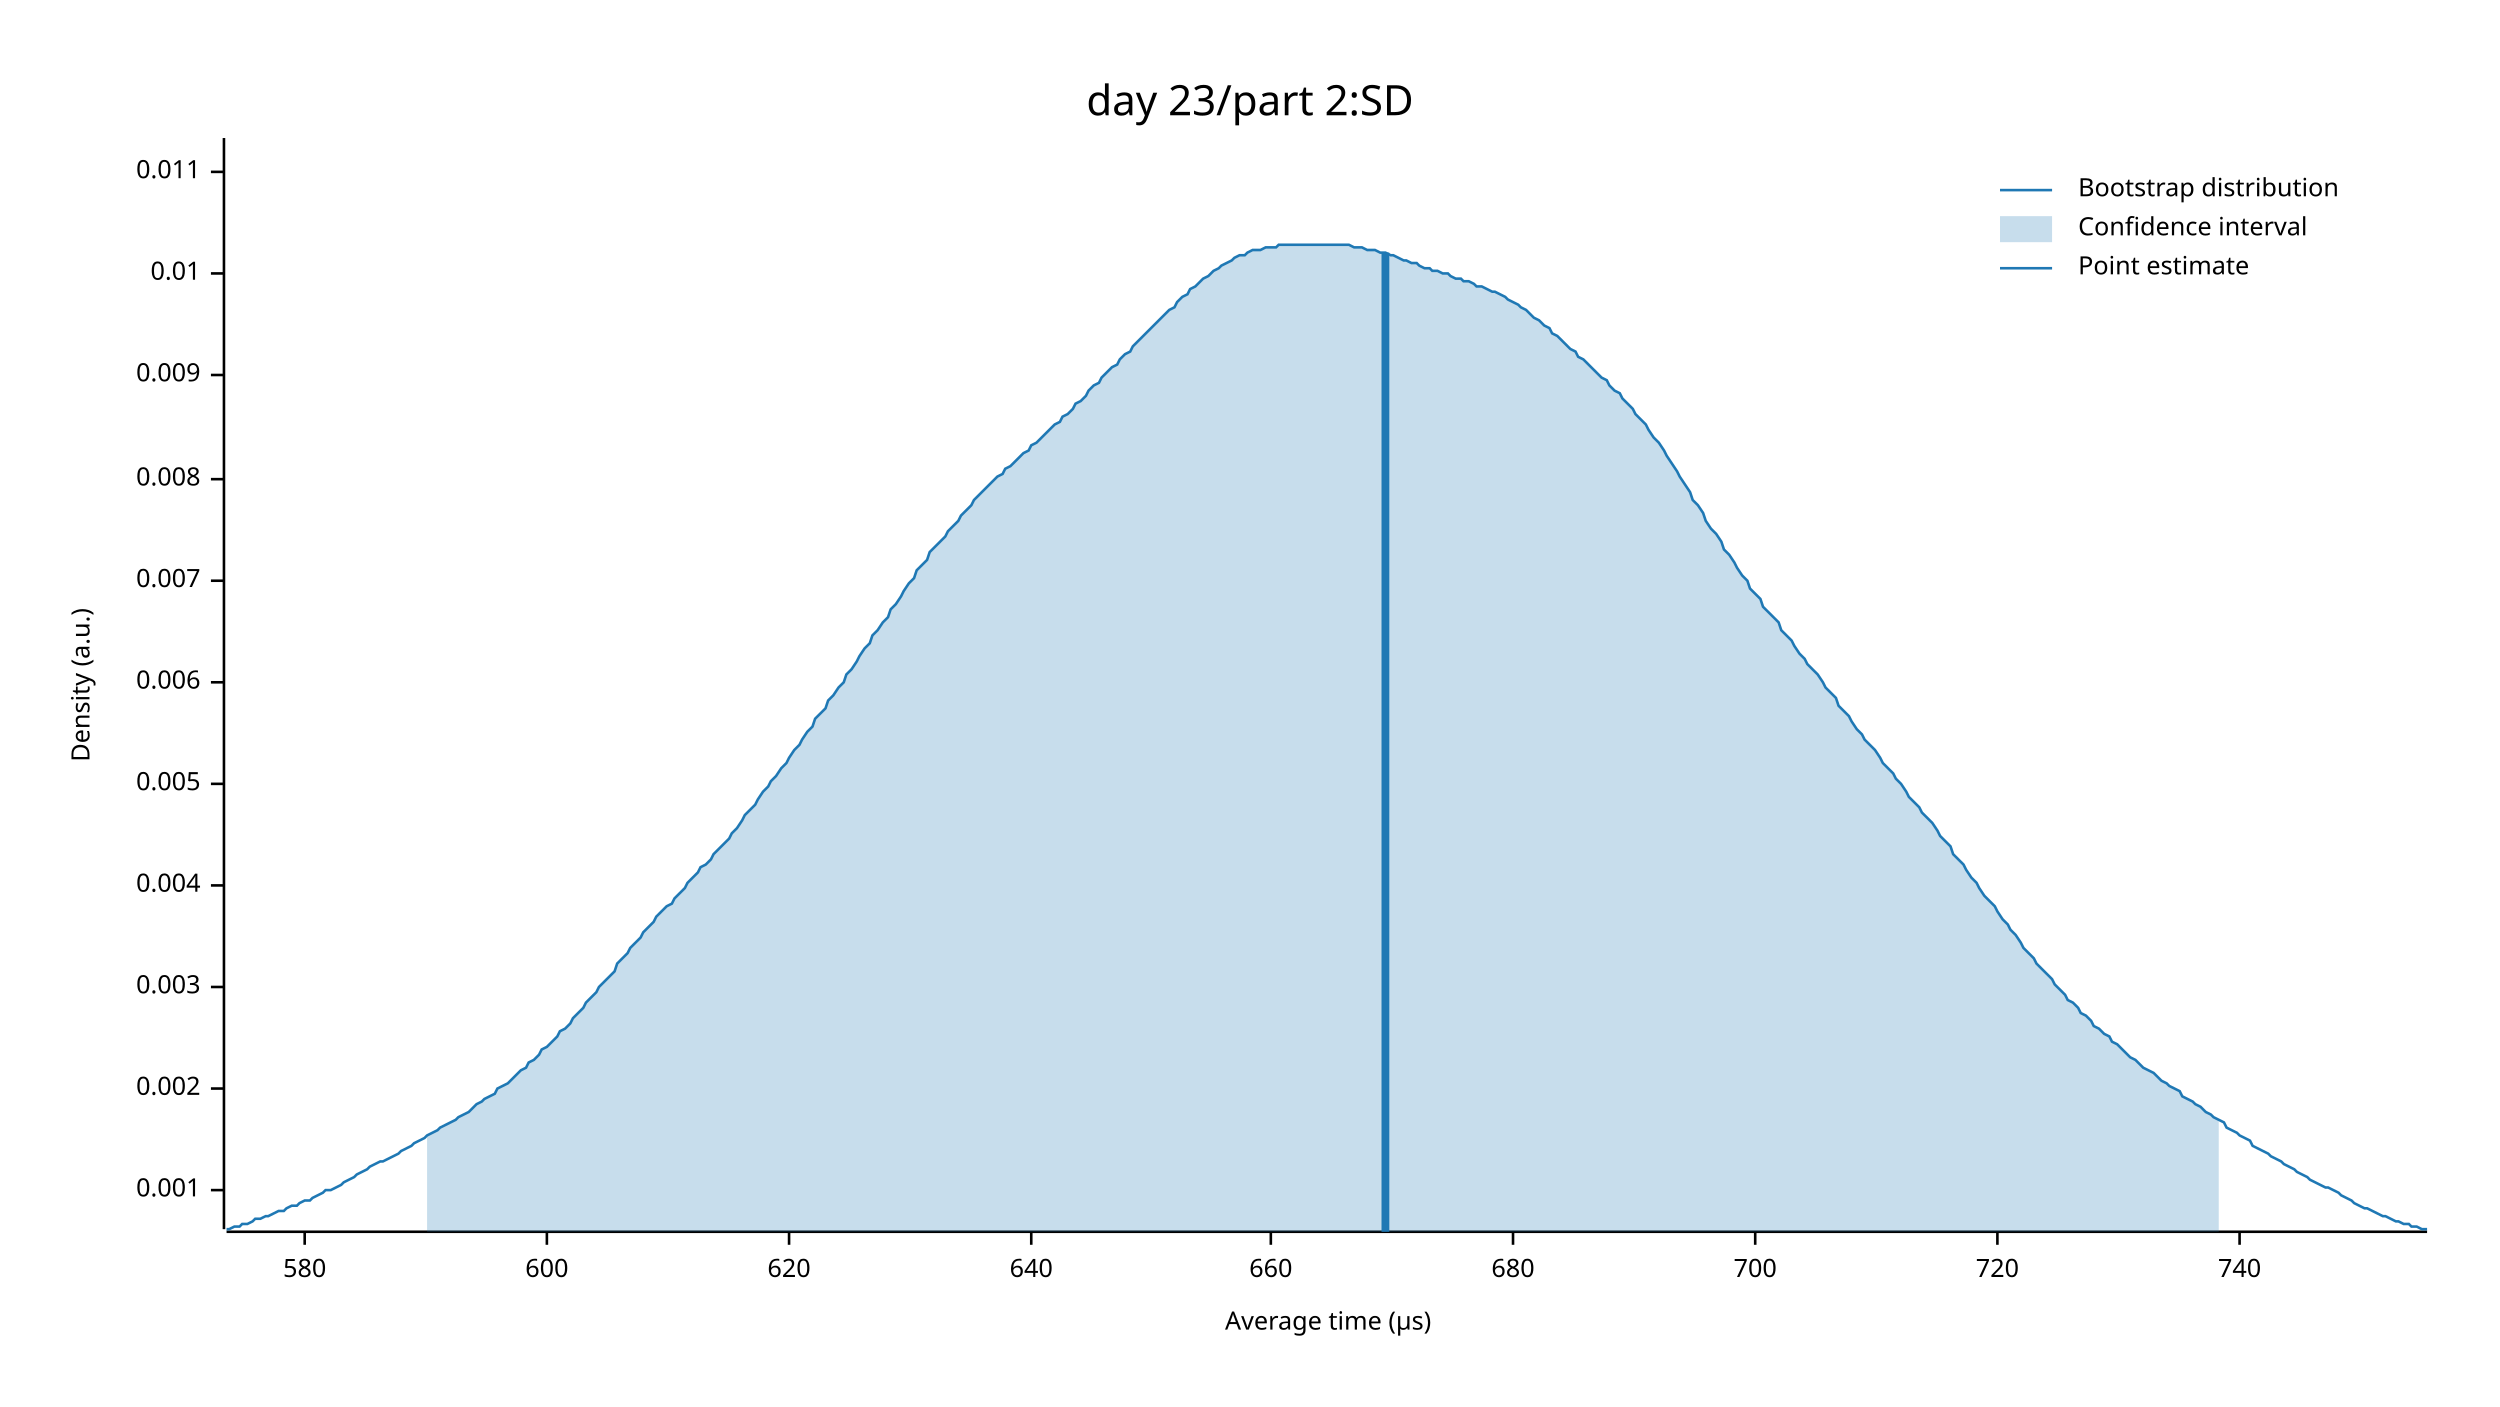
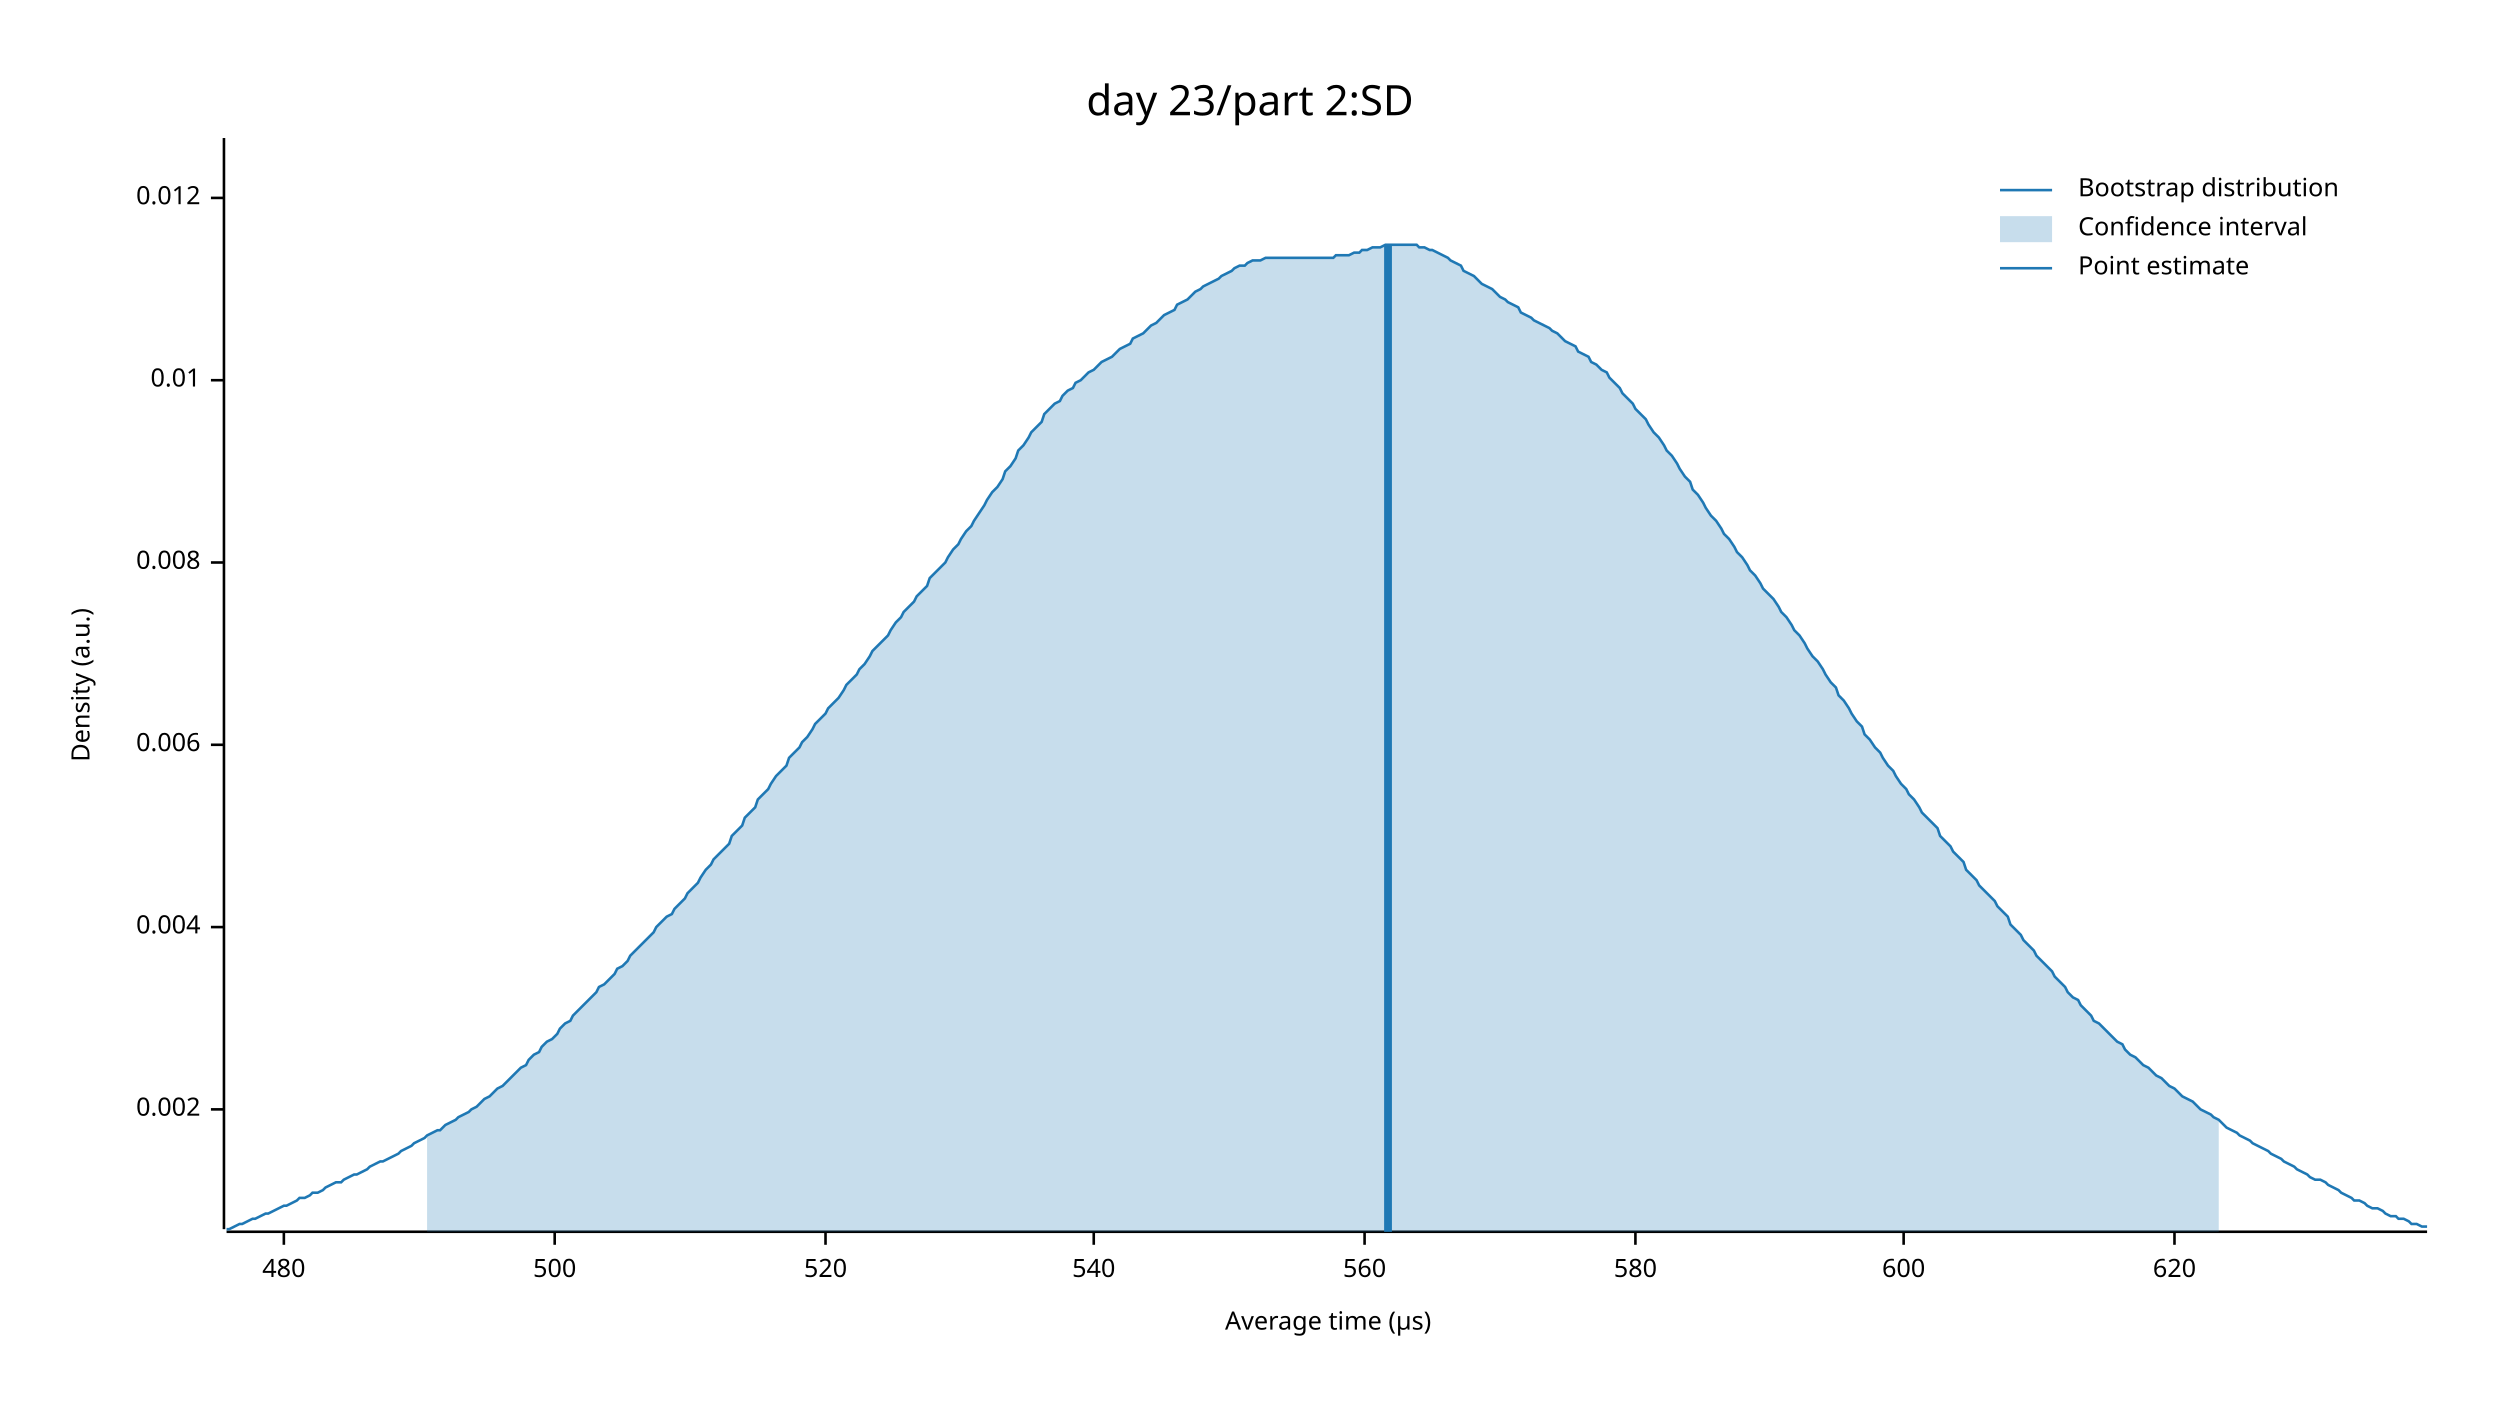
<svg xmlns="http://www.w3.org/2000/svg" width="960" height="540" viewBox="0 0 960 540">
  <text x="480" y="32" dy="0.76em" text-anchor="middle" font-family="sans-serif" font-size="16.129" opacity="1" fill="#000000">
day 23/part 2:SD
</text>
  <text x="27" y="263" dy="0.76em" text-anchor="middle" font-family="sans-serif" font-size="9.677" opacity="1" fill="#000000" transform="rotate(270, 27, 263)">
Density (a.u.)
</text>
  <text x="510" y="513" dy="-0.5ex" text-anchor="middle" font-family="sans-serif" font-size="9.677" opacity="1" fill="#000000">
Average time (µs)
</text>
  <polyline fill="none" opacity="1" stroke="#000000" stroke-width="1" points="86,53 86,472 " />
-   <text x="77" y="457" dy="0.5ex" text-anchor="end" font-family="sans-serif" font-size="9.677" opacity="1" fill="#000000">
- 0.001
- </text>
-   <polyline fill="none" opacity="1" stroke="#000000" stroke-width="1" points="81,457 86,457 " />
-   <text x="77" y="418" dy="0.5ex" text-anchor="end" font-family="sans-serif" font-size="9.677" opacity="1" fill="#000000">
+   <text x="77" y="426" dy="0.5ex" text-anchor="end" font-family="sans-serif" font-size="9.677" opacity="1" fill="#000000">
0.002
</text>
-   <polyline fill="none" opacity="1" stroke="#000000" stroke-width="1" points="81,418 86,418 " />
-   <text x="77" y="379" dy="0.5ex" text-anchor="end" font-family="sans-serif" font-size="9.677" opacity="1" fill="#000000">
- 0.003
- </text>
-   <polyline fill="none" opacity="1" stroke="#000000" stroke-width="1" points="81,379 86,379 " />
-   <text x="77" y="340" dy="0.5ex" text-anchor="end" font-family="sans-serif" font-size="9.677" opacity="1" fill="#000000">
+   <polyline fill="none" opacity="1" stroke="#000000" stroke-width="1" points="81,426 86,426 " />
+   <text x="77" y="356" dy="0.5ex" text-anchor="end" font-family="sans-serif" font-size="9.677" opacity="1" fill="#000000">
0.004
</text>
-   <polyline fill="none" opacity="1" stroke="#000000" stroke-width="1" points="81,340 86,340 " />
-   <text x="77" y="301" dy="0.5ex" text-anchor="end" font-family="sans-serif" font-size="9.677" opacity="1" fill="#000000">
- 0.005
- </text>
-   <polyline fill="none" opacity="1" stroke="#000000" stroke-width="1" points="81,301 86,301 " />
-   <text x="77" y="262" dy="0.5ex" text-anchor="end" font-family="sans-serif" font-size="9.677" opacity="1" fill="#000000">
+   <polyline fill="none" opacity="1" stroke="#000000" stroke-width="1" points="81,356 86,356 " />
+   <text x="77" y="286" dy="0.5ex" text-anchor="end" font-family="sans-serif" font-size="9.677" opacity="1" fill="#000000">
0.006
</text>
-   <polyline fill="none" opacity="1" stroke="#000000" stroke-width="1" points="81,262 86,262 " />
-   <text x="77" y="223" dy="0.5ex" text-anchor="end" font-family="sans-serif" font-size="9.677" opacity="1" fill="#000000">
- 0.007
- </text>
-   <polyline fill="none" opacity="1" stroke="#000000" stroke-width="1" points="81,223 86,223 " />
-   <text x="77" y="184" dy="0.5ex" text-anchor="end" font-family="sans-serif" font-size="9.677" opacity="1" fill="#000000">
+   <polyline fill="none" opacity="1" stroke="#000000" stroke-width="1" points="81,286 86,286 " />
+   <text x="77" y="216" dy="0.5ex" text-anchor="end" font-family="sans-serif" font-size="9.677" opacity="1" fill="#000000">
0.008
</text>
-   <polyline fill="none" opacity="1" stroke="#000000" stroke-width="1" points="81,184 86,184 " />
-   <text x="77" y="144" dy="0.5ex" text-anchor="end" font-family="sans-serif" font-size="9.677" opacity="1" fill="#000000">
- 0.009
- </text>
-   <polyline fill="none" opacity="1" stroke="#000000" stroke-width="1" points="81,144 86,144 " />
-   <text x="77" y="105" dy="0.5ex" text-anchor="end" font-family="sans-serif" font-size="9.677" opacity="1" fill="#000000">
+   <polyline fill="none" opacity="1" stroke="#000000" stroke-width="1" points="81,216 86,216 " />
+   <text x="77" y="146" dy="0.5ex" text-anchor="end" font-family="sans-serif" font-size="9.677" opacity="1" fill="#000000">
0.01
</text>
-   <polyline fill="none" opacity="1" stroke="#000000" stroke-width="1" points="81,105 86,105 " />
-   <text x="77" y="66" dy="0.5ex" text-anchor="end" font-family="sans-serif" font-size="9.677" opacity="1" fill="#000000">
- 0.011
+   <polyline fill="none" opacity="1" stroke="#000000" stroke-width="1" points="81,146 86,146 " />
+   <text x="77" y="76" dy="0.5ex" text-anchor="end" font-family="sans-serif" font-size="9.677" opacity="1" fill="#000000">
+ 0.012
</text>
-   <polyline fill="none" opacity="1" stroke="#000000" stroke-width="1" points="81,66 86,66 " />
+   <polyline fill="none" opacity="1" stroke="#000000" stroke-width="1" points="81,76 86,76 " />
  <polyline fill="none" opacity="1" stroke="#000000" stroke-width="1" points="87,473 932,473 " />
-   <text x="117" y="483" dy="0.76em" text-anchor="middle" font-family="sans-serif" font-size="9.677" opacity="1" fill="#000000">
+   <text x="109" y="483" dy="0.76em" text-anchor="middle" font-family="sans-serif" font-size="9.677" opacity="1" fill="#000000">
+ 480
+ </text>
+   <polyline fill="none" opacity="1" stroke="#000000" stroke-width="1" points="109,473 109,478 " />
+   <text x="213" y="483" dy="0.76em" text-anchor="middle" font-family="sans-serif" font-size="9.677" opacity="1" fill="#000000">
+ 500
+ </text>
+   <polyline fill="none" opacity="1" stroke="#000000" stroke-width="1" points="213,473 213,478 " />
+   <text x="317" y="483" dy="0.76em" text-anchor="middle" font-family="sans-serif" font-size="9.677" opacity="1" fill="#000000">
+ 520
+ </text>
+   <polyline fill="none" opacity="1" stroke="#000000" stroke-width="1" points="317,473 317,478 " />
+   <text x="420" y="483" dy="0.76em" text-anchor="middle" font-family="sans-serif" font-size="9.677" opacity="1" fill="#000000">
+ 540
+ </text>
+   <polyline fill="none" opacity="1" stroke="#000000" stroke-width="1" points="420,473 420,478 " />
+   <text x="524" y="483" dy="0.76em" text-anchor="middle" font-family="sans-serif" font-size="9.677" opacity="1" fill="#000000">
+ 560
+ </text>
+   <polyline fill="none" opacity="1" stroke="#000000" stroke-width="1" points="524,473 524,478 " />
+   <text x="628" y="483" dy="0.76em" text-anchor="middle" font-family="sans-serif" font-size="9.677" opacity="1" fill="#000000">
580
</text>
-   <polyline fill="none" opacity="1" stroke="#000000" stroke-width="1" points="117,473 117,478 " />
-   <text x="210" y="483" dy="0.76em" text-anchor="middle" font-family="sans-serif" font-size="9.677" opacity="1" fill="#000000">
+   <polyline fill="none" opacity="1" stroke="#000000" stroke-width="1" points="628,473 628,478 " />
+   <text x="731" y="483" dy="0.76em" text-anchor="middle" font-family="sans-serif" font-size="9.677" opacity="1" fill="#000000">
600
</text>
-   <polyline fill="none" opacity="1" stroke="#000000" stroke-width="1" points="210,473 210,478 " />
-   <text x="303" y="483" dy="0.76em" text-anchor="middle" font-family="sans-serif" font-size="9.677" opacity="1" fill="#000000">
+   <polyline fill="none" opacity="1" stroke="#000000" stroke-width="1" points="731,473 731,478 " />
+   <text x="835" y="483" dy="0.76em" text-anchor="middle" font-family="sans-serif" font-size="9.677" opacity="1" fill="#000000">
620
</text>
-   <polyline fill="none" opacity="1" stroke="#000000" stroke-width="1" points="303,473 303,478 " />
-   <text x="396" y="483" dy="0.76em" text-anchor="middle" font-family="sans-serif" font-size="9.677" opacity="1" fill="#000000">
- 640
- </text>
-   <polyline fill="none" opacity="1" stroke="#000000" stroke-width="1" points="396,473 396,478 " />
-   <text x="488" y="483" dy="0.76em" text-anchor="middle" font-family="sans-serif" font-size="9.677" opacity="1" fill="#000000">
- 660
- </text>
-   <polyline fill="none" opacity="1" stroke="#000000" stroke-width="1" points="488,473 488,478 " />
-   <text x="581" y="483" dy="0.76em" text-anchor="middle" font-family="sans-serif" font-size="9.677" opacity="1" fill="#000000">
- 680
- </text>
-   <polyline fill="none" opacity="1" stroke="#000000" stroke-width="1" points="581,473 581,478 " />
-   <text x="674" y="483" dy="0.76em" text-anchor="middle" font-family="sans-serif" font-size="9.677" opacity="1" fill="#000000">
- 700
- </text>
-   <polyline fill="none" opacity="1" stroke="#000000" stroke-width="1" points="674,473 674,478 " />
-   <text x="767" y="483" dy="0.76em" text-anchor="middle" font-family="sans-serif" font-size="9.677" opacity="1" fill="#000000">
- 720
- </text>
-   <polyline fill="none" opacity="1" stroke="#000000" stroke-width="1" points="767,473 767,478 " />
-   <text x="860" y="483" dy="0.76em" text-anchor="middle" font-family="sans-serif" font-size="9.677" opacity="1" fill="#000000">
- 740
- </text>
-   <polyline fill="none" opacity="1" stroke="#000000" stroke-width="1" points="860,473 860,478 " />
-   <polyline fill="none" opacity="1" stroke="#1F78B4" stroke-width="1" points="87,472 88,472 90,471 92,471 93,470 95,470 97,469 98,468 100,468 102,467 103,467 105,466 107,465 109,465 110,464 112,463 114,463 115,462 117,461 119,461 120,460 122,459 124,458 125,457 127,457 129,456 131,455 132,454 134,453 136,452 137,451 139,450 141,449 142,448 144,447 146,446 147,446 149,445 151,444 153,443 154,442 156,441 158,440 159,439 161,438 163,437 164,436 166,435 168,434 169,433 171,432 173,431 175,430 176,429 178,428 180,427 181,426 183,424 185,423 186,422 188,421 190,420 191,418 193,417 195,416 197,414 198,413 200,411 202,410 203,408 205,407 207,405 208,403 210,402 212,400 214,398 215,396 217,395 219,393 220,391 222,389 224,387 225,385 227,383 229,381 230,379 232,377 234,375 236,373 237,370 239,368 241,366 242,364 244,362 246,360 247,358 249,356 251,354 252,352 254,350 256,348 258,347 259,345 261,343 263,341 264,339 266,337 268,335 269,333 271,332 273,330 274,328 276,326 278,324 280,322 281,320 283,318 285,315 286,313 288,311 290,309 291,307 293,304 295,302 296,300 298,298 300,295 302,293 303,291 305,288 307,286 308,284 310,281 312,279 313,276 315,274 317,272 318,269 320,267 322,264 324,262 325,259 327,257 329,254 330,252 332,249 334,247 335,244 337,242 339,239 341,237 342,234 344,232 346,229 347,227 349,224 351,222 352,219 354,217 356,215 357,212 359,210 361,208 363,206 364,204 366,202 368,200 369,198 371,196 373,194 374,192 376,190 378,188 379,187 381,185 383,183 385,182 386,180 388,179 390,177 391,176 393,174 395,173 396,171 398,170 400,168 401,167 403,165 405,163 407,162 408,160 410,159 412,157 413,155 415,154 417,152 418,150 420,148 422,147 423,145 425,143 427,141 429,140 430,138 432,136 434,135 435,133 437,131 439,129 440,128 442,126 444,124 445,123 447,121 449,119 451,118 452,116 454,114 456,113 457,111 459,110 461,108 462,107 464,106 466,104 468,103 469,102 471,101 473,100 474,99 476,98 478,98 479,97 481,96 483,96 484,96 486,95 488,95 490,95 491,94 493,94 495,94 496,94 498,94 500,94 501,94 503,94 505,94 506,94 508,94 510,94 512,94 513,94 515,94 517,94 518,94 520,95 522,95 523,95 525,96 527,96 528,96 530,97 532,97 534,98 535,98 537,99 539,100 540,100 542,101 544,101 545,102 547,103 549,103 550,104 552,104 554,105 556,105 557,106 559,107 561,107 562,108 564,108 566,109 567,110 569,110 571,111 573,112 574,112 576,113 578,114 579,115 581,116 583,117 584,118 586,119 588,121 589,122 591,123 593,125 595,126 596,128 598,129 600,131 601,132 603,134 605,135 606,137 608,138 610,140 611,141 613,143 615,145 617,146 618,148 620,150 622,151 623,153 625,155 627,157 628,159 630,161 632,163 633,165 635,168 637,170 639,173 640,175 642,178 644,181 645,183 647,186 649,189 650,192 652,194 654,197 655,200 657,203 659,205 661,208 662,211 664,213 666,216 667,218 669,221 671,223 672,226 674,228 676,230 677,233 679,235 681,237 683,239 684,242 686,244 688,246 689,248 691,251 693,253 694,255 696,257 698,259 700,262 701,264 703,266 705,268 706,271 708,273 710,275 711,277 713,280 715,282 716,284 718,286 720,288 722,291 723,293 725,295 727,297 728,299 730,301 732,304 733,306 735,308 737,310 738,312 740,314 742,316 744,319 745,321 747,323 749,325 750,328 752,330 754,332 755,334 757,337 759,339 760,341 762,344 764,346 766,348 767,350 769,353 771,355 772,357 774,359 776,362 777,364 779,366 781,368 782,370 784,372 786,374 788,376 789,378 791,380 793,382 794,384 796,385 798,387 799,389 801,390 803,392 804,394 806,395 808,397 810,398 811,400 813,401 815,403 816,404 818,406 820,407 821,408 823,410 825,411 827,412 828,413 830,415 832,416 833,417 835,418 837,419 838,421 840,422 842,423 843,424 845,425 847,427 849,428 850,429 852,430 854,431 855,433 857,434 859,435 860,436 862,437 864,438 865,440 867,441 869,442 871,443 872,444 874,445 876,446 877,447 879,448 881,449 882,450 884,451 886,452 887,453 889,454 891,455 893,456 894,456 896,457 898,458 899,459 901,460 903,461 904,462 906,463 908,464 909,464 911,465 913,466 915,467 916,467 918,468 920,469 921,469 923,470 925,470 926,471 928,471 930,472 932,472 " />
-   <polygon opacity="0.25" fill="#1F78B4" points="164,436 166,435 168,434 169,433 171,432 173,431 175,430 176,429 178,428 180,427 181,426 183,424 185,423 186,422 188,421 190,420 191,418 193,417 195,416 197,414 198,413 200,411 202,410 203,408 205,407 207,405 208,403 210,402 212,400 214,398 215,396 217,395 219,393 220,391 222,389 224,387 225,385 227,383 229,381 230,379 232,377 234,375 236,373 237,370 239,368 241,366 242,364 244,362 246,360 247,358 249,356 251,354 252,352 254,350 256,348 258,347 259,345 261,343 263,341 264,339 266,337 268,335 269,333 271,332 273,330 274,328 276,326 278,324 280,322 281,320 283,318 285,315 286,313 288,311 290,309 291,307 293,304 295,302 296,300 298,298 300,295 302,293 303,291 305,288 307,286 308,284 310,281 312,279 313,276 315,274 317,272 318,269 320,267 322,264 324,262 325,259 327,257 329,254 330,252 332,249 334,247 335,244 337,242 339,239 341,237 342,234 344,232 346,229 347,227 349,224 351,222 352,219 354,217 356,215 357,212 359,210 361,208 363,206 364,204 366,202 368,200 369,198 371,196 373,194 374,192 376,190 378,188 379,187 381,185 383,183 385,182 386,180 388,179 390,177 391,176 393,174 395,173 396,171 398,170 400,168 401,167 403,165 405,163 407,162 408,160 410,159 412,157 413,155 415,154 417,152 418,150 420,148 422,147 423,145 425,143 427,141 429,140 430,138 432,136 434,135 435,133 437,131 439,129 440,128 442,126 444,124 445,123 447,121 449,119 451,118 452,116 454,114 456,113 457,111 459,110 461,108 462,107 464,106 466,104 468,103 469,102 471,101 473,100 474,99 476,98 478,98 479,97 481,96 483,96 484,96 486,95 488,95 490,95 491,94 493,94 495,94 496,94 498,94 500,94 501,94 503,94 505,94 506,94 508,94 510,94 512,94 513,94 515,94 517,94 518,94 520,95 522,95 523,95 525,96 527,96 528,96 530,97 532,97 534,98 535,98 537,99 539,100 540,100 542,101 544,101 545,102 547,103 549,103 550,104 552,104 554,105 556,105 557,106 559,107 561,107 562,108 564,108 566,109 567,110 569,110 571,111 573,112 574,112 576,113 578,114 579,115 581,116 583,117 584,118 586,119 588,121 589,122 591,123 593,125 595,126 596,128 598,129 600,131 601,132 603,134 605,135 606,137 608,138 610,140 611,141 613,143 615,145 617,146 618,148 620,150 622,151 623,153 625,155 627,157 628,159 630,161 632,163 633,165 635,168 637,170 639,173 640,175 642,178 644,181 645,183 647,186 649,189 650,192 652,194 654,197 655,200 657,203 659,205 661,208 662,211 664,213 666,216 667,218 669,221 671,223 672,226 674,228 676,230 677,233 679,235 681,237 683,239 684,242 686,244 688,246 689,248 691,251 693,253 694,255 696,257 698,259 700,262 701,264 703,266 705,268 706,271 708,273 710,275 711,277 713,280 715,282 716,284 718,286 720,288 722,291 723,293 725,295 727,297 728,299 730,301 732,304 733,306 735,308 737,310 738,312 740,314 742,316 744,319 745,321 747,323 749,325 750,328 752,330 754,332 755,334 757,337 759,339 760,341 762,344 764,346 766,348 767,350 769,353 771,355 772,357 774,359 776,362 777,364 779,366 781,368 782,370 784,372 786,374 788,376 789,378 791,380 793,382 794,384 796,385 798,387 799,389 801,390 803,392 804,394 806,395 808,397 810,398 811,400 813,401 815,403 816,404 818,406 820,407 821,408 823,410 825,411 827,412 828,413 830,415 832,416 833,417 835,418 837,419 838,421 840,422 842,423 843,424 845,425 847,427 849,428 850,429 852,430 852,473 164,473 " />
-   <polyline fill="none" opacity="1" stroke="#1F78B4" stroke-width="3" points="532,473 532,97 " />
+   <polyline fill="none" opacity="1" stroke="#000000" stroke-width="1" points="835,473 835,478 " />
+   <polyline fill="none" opacity="1" stroke="#1F78B4" stroke-width="1" points="87,472 88,472 90,471 92,470 93,470 95,469 97,468 98,468 100,467 102,466 103,466 105,465 107,464 109,463 110,463 112,462 114,461 115,460 117,460 119,459 120,458 122,458 124,457 125,456 127,455 129,454 131,454 132,453 134,452 136,451 137,451 139,450 141,449 142,448 144,447 146,446 147,446 149,445 151,444 153,443 154,442 156,441 158,440 159,439 161,438 163,437 164,436 166,435 168,434 169,434 171,432 173,431 175,430 176,429 178,428 180,427 181,426 183,425 185,423 186,422 188,421 190,419 191,418 193,417 195,415 197,413 198,412 200,410 202,409 203,407 205,405 207,404 208,402 210,400 212,399 214,397 215,395 217,393 219,392 220,390 222,388 224,386 225,385 227,383 229,381 230,379 232,378 234,376 236,374 237,372 239,371 241,369 242,367 244,365 246,363 247,362 249,360 251,358 252,356 254,354 256,352 258,351 259,349 261,347 263,345 264,343 266,341 268,339 269,337 271,334 273,332 274,330 276,328 278,326 280,324 281,321 283,319 285,317 286,314 288,312 290,310 291,307 293,305 295,303 296,301 298,298 300,296 302,294 303,291 305,289 307,287 308,285 310,283 312,280 313,278 315,276 317,274 318,272 320,270 322,268 324,265 325,263 327,261 329,259 330,257 332,255 334,252 335,250 337,248 339,246 341,244 342,242 344,239 346,237 347,235 349,233 351,231 352,229 354,227 356,225 357,222 359,220 361,218 363,216 364,214 366,211 368,209 369,207 371,204 373,202 374,200 376,197 378,194 379,192 381,189 383,187 385,184 386,181 388,179 390,176 391,173 393,171 395,168 396,166 398,164 400,162 401,159 403,157 405,155 407,154 408,152 410,150 412,149 413,147 415,146 417,144 418,143 420,142 422,140 423,139 425,138 427,137 429,135 430,134 432,133 434,132 435,130 437,129 439,128 440,127 442,125 444,124 445,123 447,121 449,120 451,119 452,117 454,116 456,115 457,114 459,112 461,111 462,110 464,109 466,108 468,107 469,106 471,105 473,104 474,103 476,102 478,102 479,101 481,100 483,100 484,100 486,99 488,99 490,99 491,99 493,99 495,99 496,99 498,99 500,99 501,99 503,99 505,99 506,99 508,99 510,99 512,99 513,98 515,98 517,98 518,98 520,97 522,97 523,96 525,96 527,95 528,95 530,95 532,94 534,94 535,94 537,94 539,94 540,94 542,94 544,94 545,95 547,95 549,96 550,96 552,97 554,98 556,99 557,100 559,101 561,102 562,104 564,105 566,106 567,107 569,109 571,110 573,111 574,112 576,114 578,115 579,116 581,117 583,118 584,120 586,121 588,122 589,123 591,124 593,125 595,126 596,127 598,128 600,130 601,131 603,132 605,133 606,135 608,136 610,137 611,139 613,140 615,142 617,143 618,145 620,147 622,149 623,151 625,153 627,155 628,157 630,159 632,161 633,163 635,166 637,168 639,171 640,173 642,175 644,178 645,180 647,183 649,185 650,188 652,190 654,193 655,195 657,198 659,200 661,203 662,205 664,207 666,210 667,212 669,214 671,217 672,219 674,221 676,224 677,226 679,228 681,230 683,233 684,235 686,237 688,240 689,242 691,244 693,247 694,249 696,252 698,254 700,257 701,259 703,262 705,264 706,267 708,269 710,272 711,274 713,277 715,279 716,282 718,284 720,287 722,289 723,291 725,294 727,296 728,298 730,301 732,303 733,305 735,307 737,310 738,312 740,314 742,316 744,318 745,321 747,323 749,325 750,327 752,329 754,331 755,334 757,336 759,338 760,340 762,342 764,344 766,346 767,348 769,350 771,352 772,355 774,357 776,359 777,361 779,363 781,365 782,367 784,369 786,371 788,373 789,375 791,377 793,379 794,381 796,383 798,384 799,386 801,388 803,390 804,392 806,393 808,395 810,397 811,398 813,400 815,401 816,403 818,405 820,406 821,407 823,409 825,410 827,412 828,413 830,414 832,416 833,417 835,418 837,420 838,421 840,422 842,423 843,424 845,426 847,427 849,428 850,429 852,430 854,432 855,433 857,434 859,435 860,436 862,437 864,438 865,439 867,440 869,441 871,442 872,443 874,444 876,445 877,446 879,447 881,448 882,449 884,450 886,451 887,452 889,453 891,453 893,454 894,455 896,456 898,457 899,458 901,459 903,460 904,461 906,461 908,462 909,463 911,464 913,464 915,465 916,466 918,467 920,467 921,468 923,468 925,469 926,470 928,470 930,471 932,471 " />
+   <polygon opacity="0.25" fill="#1F78B4" points="164,436 166,435 168,434 169,434 171,432 173,431 175,430 176,429 178,428 180,427 181,426 183,425 185,423 186,422 188,421 190,419 191,418 193,417 195,415 197,413 198,412 200,410 202,409 203,407 205,405 207,404 208,402 210,400 212,399 214,397 215,395 217,393 219,392 220,390 222,388 224,386 225,385 227,383 229,381 230,379 232,378 234,376 236,374 237,372 239,371 241,369 242,367 244,365 246,363 247,362 249,360 251,358 252,356 254,354 256,352 258,351 259,349 261,347 263,345 264,343 266,341 268,339 269,337 271,334 273,332 274,330 276,328 278,326 280,324 281,321 283,319 285,317 286,314 288,312 290,310 291,307 293,305 295,303 296,301 298,298 300,296 302,294 303,291 305,289 307,287 308,285 310,283 312,280 313,278 315,276 317,274 318,272 320,270 322,268 324,265 325,263 327,261 329,259 330,257 332,255 334,252 335,250 337,248 339,246 341,244 342,242 344,239 346,237 347,235 349,233 351,231 352,229 354,227 356,225 357,222 359,220 361,218 363,216 364,214 366,211 368,209 369,207 371,204 373,202 374,200 376,197 378,194 379,192 381,189 383,187 385,184 386,181 388,179 390,176 391,173 393,171 395,168 396,166 398,164 400,162 401,159 403,157 405,155 407,154 408,152 410,150 412,149 413,147 415,146 417,144 418,143 420,142 422,140 423,139 425,138 427,137 429,135 430,134 432,133 434,132 435,130 437,129 439,128 440,127 442,125 444,124 445,123 447,121 449,120 451,119 452,117 454,116 456,115 457,114 459,112 461,111 462,110 464,109 466,108 468,107 469,106 471,105 473,104 474,103 476,102 478,102 479,101 481,100 483,100 484,100 486,99 488,99 490,99 491,99 493,99 495,99 496,99 498,99 500,99 501,99 503,99 505,99 506,99 508,99 510,99 512,99 513,98 515,98 517,98 518,98 520,97 522,97 523,96 525,96 527,95 528,95 530,95 532,94 534,94 535,94 537,94 539,94 540,94 542,94 544,94 545,95 547,95 549,96 550,96 552,97 554,98 556,99 557,100 559,101 561,102 562,104 564,105 566,106 567,107 569,109 571,110 573,111 574,112 576,114 578,115 579,116 581,117 583,118 584,120 586,121 588,122 589,123 591,124 593,125 595,126 596,127 598,128 600,130 601,131 603,132 605,133 606,135 608,136 610,137 611,139 613,140 615,142 617,143 618,145 620,147 622,149 623,151 625,153 627,155 628,157 630,159 632,161 633,163 635,166 637,168 639,171 640,173 642,175 644,178 645,180 647,183 649,185 650,188 652,190 654,193 655,195 657,198 659,200 661,203 662,205 664,207 666,210 667,212 669,214 671,217 672,219 674,221 676,224 677,226 679,228 681,230 683,233 684,235 686,237 688,240 689,242 691,244 693,247 694,249 696,252 698,254 700,257 701,259 703,262 705,264 706,267 708,269 710,272 711,274 713,277 715,279 716,282 718,284 720,287 722,289 723,291 725,294 727,296 728,298 730,301 732,303 733,305 735,307 737,310 738,312 740,314 742,316 744,318 745,321 747,323 749,325 750,327 752,329 754,331 755,334 757,336 759,338 760,340 762,342 764,344 766,346 767,348 769,350 771,352 772,355 774,357 776,359 777,361 779,363 781,365 782,367 784,369 786,371 788,373 789,375 791,377 793,379 794,381 796,383 798,384 799,386 801,388 803,390 804,392 806,393 808,395 810,397 811,398 813,400 815,401 816,403 818,405 820,406 821,407 823,409 825,410 827,412 828,413 830,414 832,416 833,417 835,418 837,420 838,421 840,422 842,423 843,424 845,426 847,427 849,428 850,429 852,430 852,473 164,473 " />
+   <polyline fill="none" opacity="1" stroke="#1F78B4" stroke-width="3" points="533,473 533,94 " />
  <text x="798" y="68" dy="0.76em" text-anchor="start" font-family="sans-serif" font-size="9.677" opacity="1" fill="#000000">
Bootstrap distribution
</text>
  <text x="798" y="83" dy="0.76em" text-anchor="start" font-family="sans-serif" font-size="9.677" opacity="1" fill="#000000">
Confidence interval
</text>
  <text x="798" y="98" dy="0.76em" text-anchor="start" font-family="sans-serif" font-size="9.677" opacity="1" fill="#000000">
Point estimate
</text>
  <polyline fill="none" opacity="1" stroke="#1F78B4" stroke-width="1" points="768,73 788,73 " />
  <rect x="768" y="83" width="20" height="10" opacity="0.25" fill="#1F78B4" stroke="none" />
  <polyline fill="none" opacity="1" stroke="#1F78B4" stroke-width="1" points="768,103 788,103 " />
</svg>
